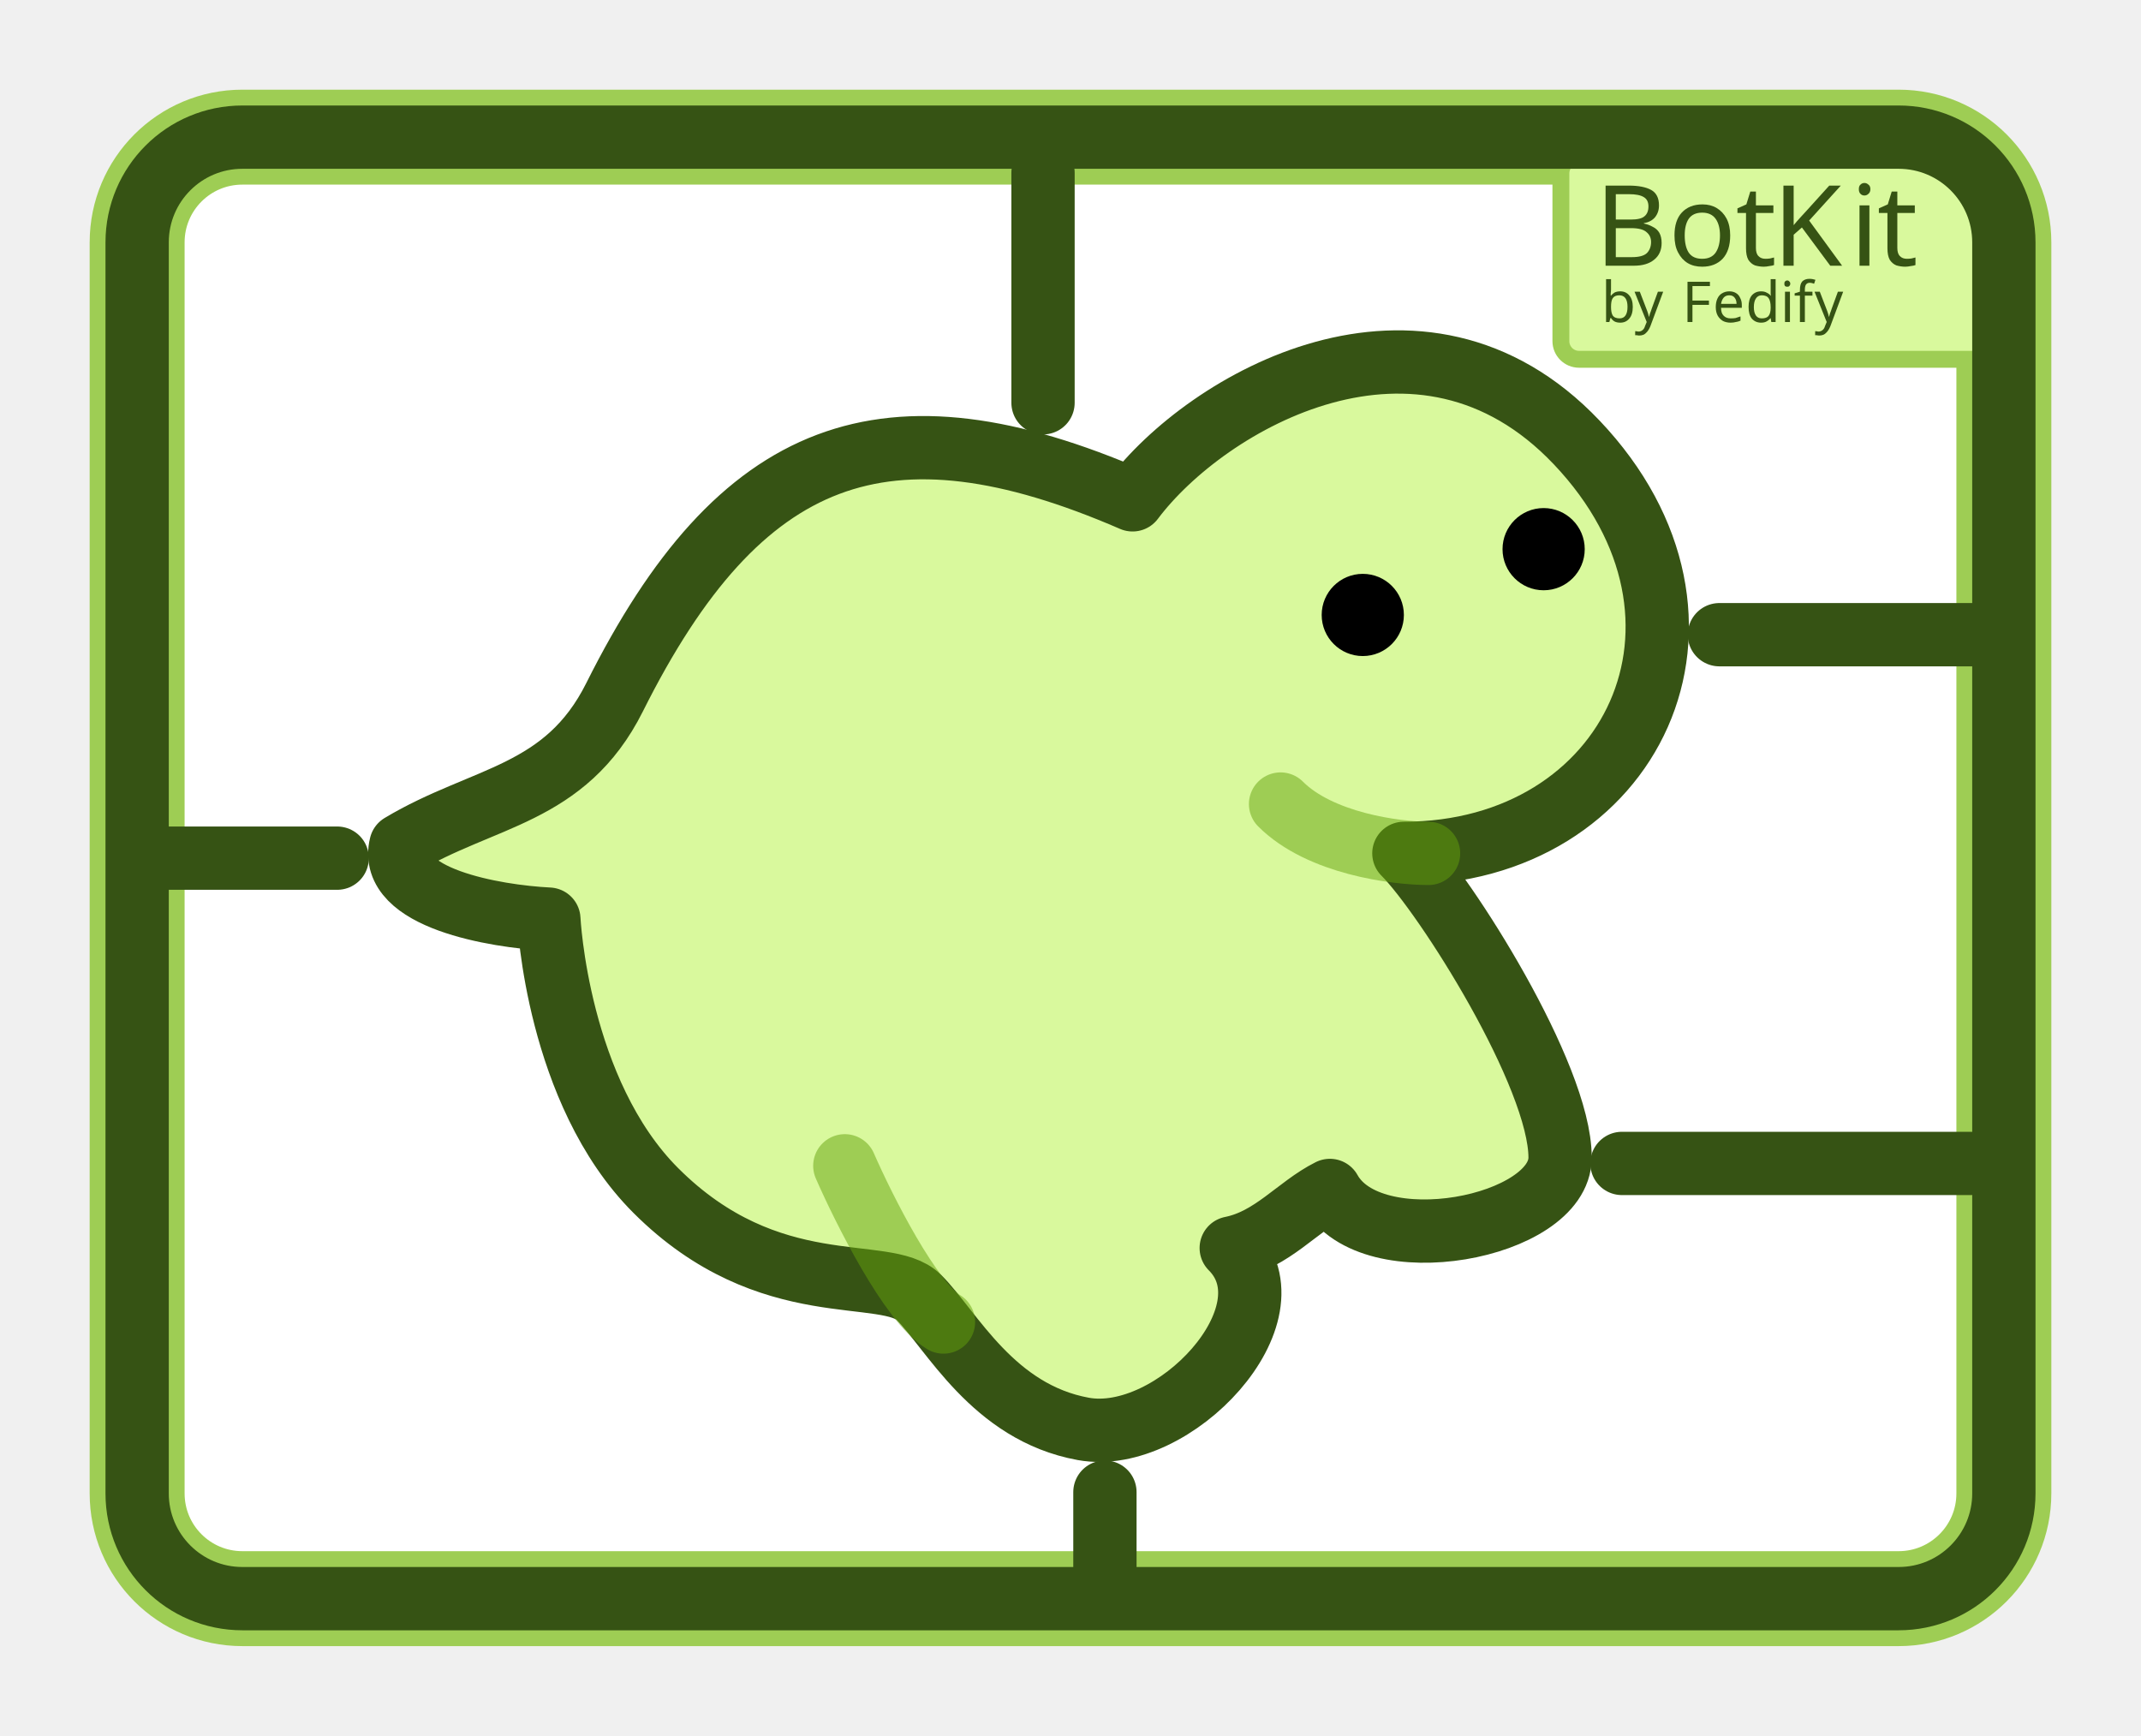
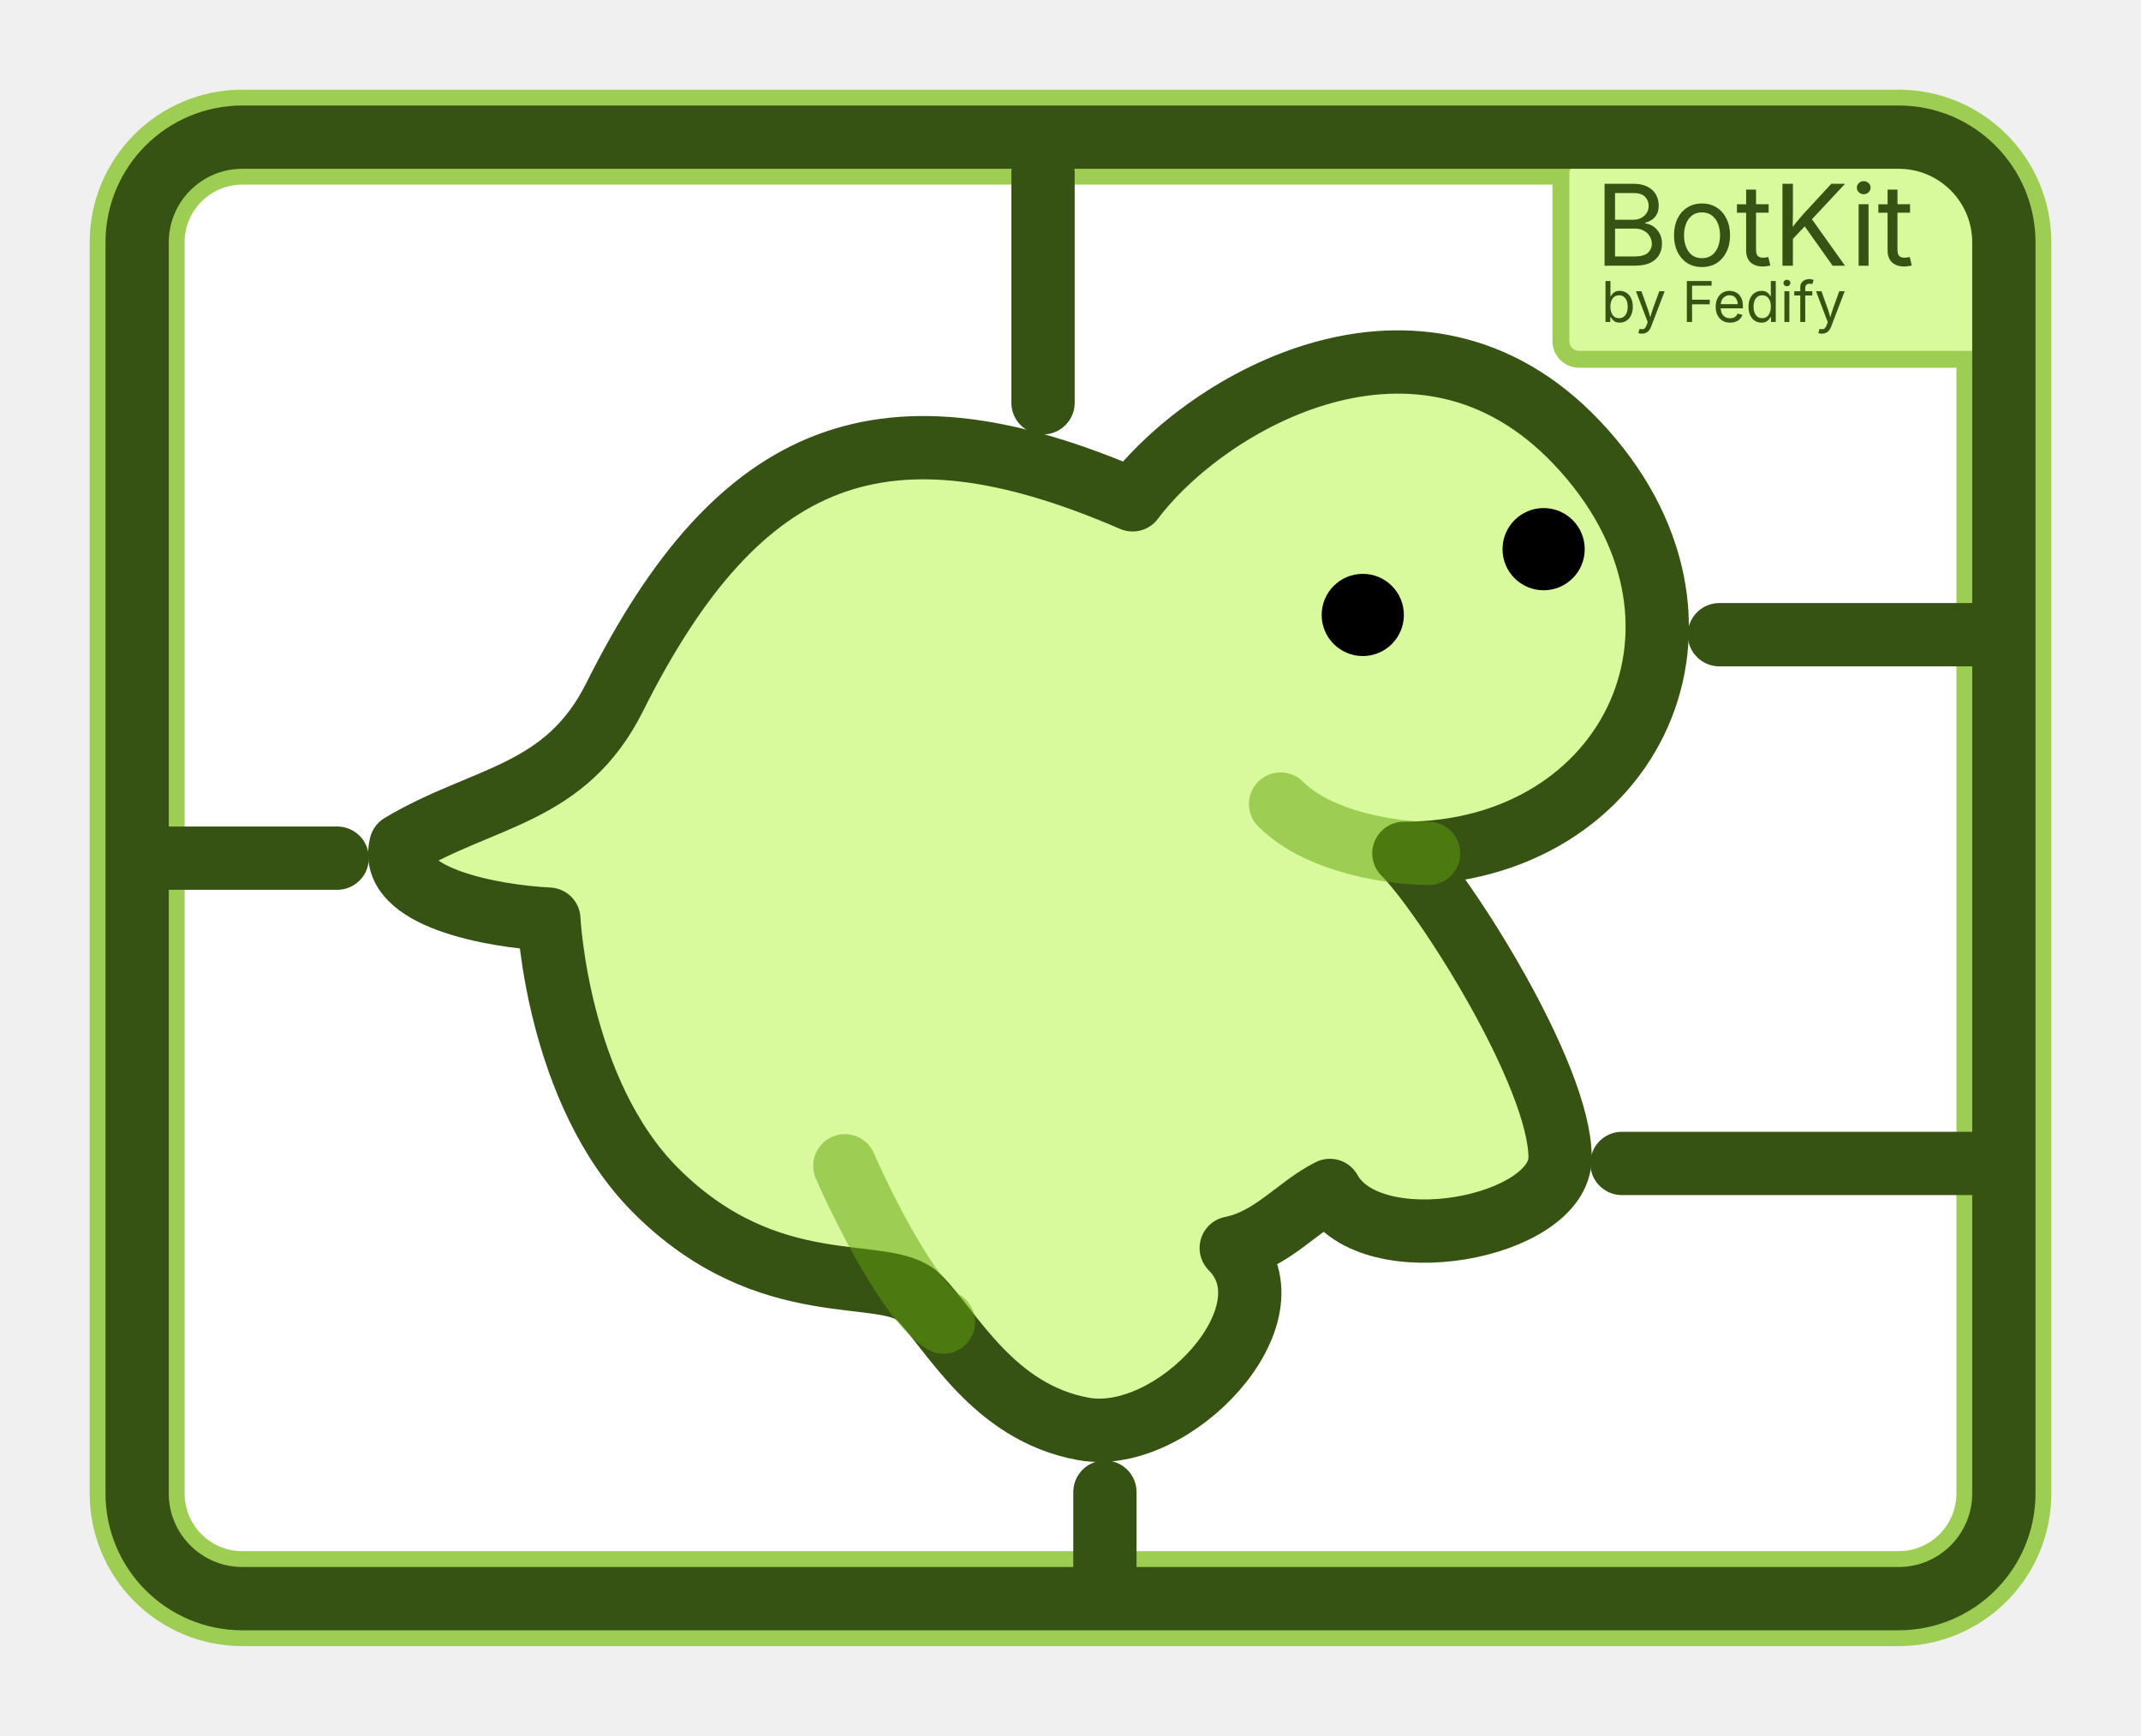
<svg xmlns="http://www.w3.org/2000/svg" width="101.479" height="82.269" viewBox="0 0 101.479 82.269" fill="none" version="1.1" id="svg7">
  <defs id="defs7" />
  <rect style="fill:#ffffff;fill-opacity:1;stroke:#9ecd54;stroke-width:4.5;stroke-linecap:round;stroke-linejoin:round;stroke-dasharray:none;stroke-opacity:1" id="rect1-1" width="88.479" height="69.269" x="6.5" y="6.5" ry="4.987" />
  <g id="g1" transform="translate(9.948048,-25.20973)">
    <path d="m 55.08,63.119 c 0.909,2.078 3.117,6.469 4.676,7.404" stroke="#65a30d" stroke-opacity="0.5" stroke-width="3" stroke-linecap="round" id="path3" />
    <path d="M 64.776,46.172 C 57.372,38.379 47.241,44.224 43.734,48.9 32.044,43.834 25.129,46.363 19.184,58.252 c -2.338,4.676 -6.235,4.676 -10.131,7.014 -0.623,2.494 4.416,3.377 7.014,3.507 0,0 0.39,8.183 5.066,12.859 5.413,5.413 10.911,3.507 12.47,5.066 1.559,1.559 3.507,5.455 7.793,6.235 4.286,0.779 10.132,-5.455 7.014,-8.573 1.948,-0.39 3.117,-1.948 4.676,-2.728 1.948,3.507 10.911,1.771 10.911,-1.559 0,-3.897 -5.455,-12.47 -7.404,-14.418 10.818,0 16.156,-11.091 8.183,-19.484 z" fill="#d9f99d" stroke="#365314" stroke-width="3" stroke-linejoin="round" id="path4" />
    <path d="m 57.762,65.656 c -1.559,0 -5.144,-0.468 -7.014,-2.338" stroke="#65a30d" stroke-opacity="0.5" stroke-width="3" stroke-linecap="round" id="path5" />
    <path d="m 30.095,80.464 c 0.909,2.078 3.117,6.469 4.676,7.404" stroke="#65a30d" stroke-opacity="0.5" stroke-width="3" stroke-linecap="round" id="path6" />
    <circle cx="54.645" cy="54.356" r="1.948" fill="#000000" id="circle6" />
    <circle cx="63.217" cy="51.238" r="1.948" fill="#000000" id="circle7" />
  </g>
  <rect style="fill:#d9f99d;fill-opacity:1;stroke:#9ecd54;stroke-width:0.8;stroke-linecap:round;stroke-linejoin:round;stroke-dasharray:none;stroke-opacity:1" id="rect3" width="20.811" height="9.667" x="73.983" y="7.362" ry="0.861" />
  <rect style="fill:none;fill-opacity:1;stroke:#365314;stroke-width:3;stroke-linecap:round;stroke-linejoin:round;stroke-dasharray:none;stroke-opacity:1" id="rect1" width="88.479" height="69.269" x="6.5" y="6.5" ry="4.987" />
-   <text style="font-size:5.333px;font-family:'Sarasa Gothic K';-inkscape-font-specification:'Sarasa Gothic K';fill:#365314;stroke-width:3;stroke-linecap:round;stroke-linejoin:round" x="75.584" y="12.593" id="text37">B</text>
-   <text style="font-size:5.333px;font-family:'Sarasa Gothic K';-inkscape-font-specification:'Sarasa Gothic K';fill:#365314;stroke-width:3;stroke-linecap:round;stroke-linejoin:round" x="79.072" y="12.593" id="text36">o</text>
-   <text style="font-size:5.333px;font-family:'Sarasa Gothic K';-inkscape-font-specification:'Sarasa Gothic K';fill:#365314;stroke-width:3;stroke-linecap:round;stroke-linejoin:round" x="82.272" y="12.593" id="text35">t</text>
-   <text style="font-size:5.333px;font-family:'Sarasa Gothic K';-inkscape-font-specification:'Sarasa Gothic K';fill:#365314;stroke-width:3;stroke-linecap:round;stroke-linejoin:round" x="84.016" y="12.593" id="text34">K</text>
-   <text style="font-size:5.333px;font-family:'Sarasa Gothic K';-inkscape-font-specification:'Sarasa Gothic K';fill:#365314;stroke-width:3;stroke-linecap:round;stroke-linejoin:round" x="87.685" y="12.593" id="text33">i</text>
-   <text style="font-size:5.333px;font-family:'Sarasa Gothic K';-inkscape-font-specification:'Sarasa Gothic K';fill:#365314;stroke-width:3;stroke-linecap:round;stroke-linejoin:round" x="88.976" y="12.593" id="text32">t</text>
-   <text style="font-size:2.667px;font-family:'Sarasa Gothic K';-inkscape-font-specification:'Sarasa Gothic K';fill:#365314;stroke-width:3;stroke-linecap:round;stroke-linejoin:round" x="75.892" y="15.26" id="text31">b</text>
-   <text style="font-size:2.667px;font-family:'Sarasa Gothic K';-inkscape-font-specification:'Sarasa Gothic K';fill:#365314;stroke-width:3;stroke-linecap:round;stroke-linejoin:round" x="77.471" y="15.26" id="text30">y</text>
-   <text style="font-size:2.667px;font-family:'Sarasa Gothic K';-inkscape-font-specification:'Sarasa Gothic K';fill:#365314;stroke-width:3;stroke-linecap:round;stroke-linejoin:round" x="79.719" y="15.26" id="text29">F</text>
-   <text style="font-size:2.667px;font-family:'Sarasa Gothic K';-inkscape-font-specification:'Sarasa Gothic K';fill:#365314;stroke-width:3;stroke-linecap:round;stroke-linejoin:round" x="81.185" y="15.26" id="text28">e</text>
-   <text style="font-size:2.667px;font-family:'Sarasa Gothic K';-inkscape-font-specification:'Sarasa Gothic K';fill:#365314;stroke-width:3;stroke-linecap:round;stroke-linejoin:round" x="82.74" y="15.26" id="text27">d</text>
-   <text style="font-size:2.667px;font-family:'Sarasa Gothic K';-inkscape-font-specification:'Sarasa Gothic K';fill:#365314;stroke-width:3;stroke-linecap:round;stroke-linejoin:round" x="84.372" y="15.26" id="text26">i</text>
-   <text style="font-size:2.667px;font-family:'Sarasa Gothic K';-inkscape-font-specification:'Sarasa Gothic K';fill:#365314;stroke-width:3;stroke-linecap:round;stroke-linejoin:round" x="85.017" y="15.26" id="text25">f</text>
-   <text style="font-size:2.667px;font-family:'Sarasa Gothic K';-inkscape-font-specification:'Sarasa Gothic K';fill:#365314;stroke-width:3;stroke-linecap:round;stroke-linejoin:round" x="86.004" y="15.26" id="text24">y</text>
+   <path d="M 76.053,12.593 V 8.711 h 1.376 q 0.405,0 0.667,0.144 0.267,0.139 0.395,0.373 0.128,0.229 0.128,0.512 0,0.251 -0.091,0.416 -0.085,0.16 -0.229,0.256 -0.144,0.096 -0.315,0.144 v 0.037 q 0.181,0.011 0.363,0.128 0.181,0.112 0.304,0.325 0.123,0.208 0.123,0.512 0,0.293 -0.139,0.528 -0.133,0.235 -0.421,0.373 -0.283,0.133 -0.741,0.133 z m 0.496,-0.437 h 0.912 q 0.453,0 0.64,-0.171 0.192,-0.176 0.192,-0.432 0,-0.192 -0.101,-0.357 -0.096,-0.165 -0.277,-0.261 -0.181,-0.101 -0.432,-0.101 h -0.933 z m 0,-1.739 h 0.853 q 0.309,0 0.523,-0.181 0.219,-0.187 0.219,-0.485 0,-0.251 -0.176,-0.427 Q 77.797,9.148 77.419,9.148 h -0.869 z" id="text1" style="font-size:5.333px;font-family:'Sarasa Gothic K';-inkscape-font-specification:'Sarasa Gothic K';fill:#365314;stroke-width:3;stroke-linecap:round;stroke-linejoin:round" aria-label="B" />
+   <path d="m 80.667,12.657 q -0.395,0 -0.693,-0.187 -0.299,-0.192 -0.464,-0.528 -0.165,-0.341 -0.165,-0.789 0,-0.453 0.165,-0.789 0.165,-0.341 0.464,-0.528 0.299,-0.192 0.693,-0.192 0.4,0 0.699,0.192 0.299,0.187 0.464,0.528 0.171,0.336 0.171,0.789 0,0.448 -0.171,0.789 -0.165,0.336 -0.464,0.528 -0.299,0.187 -0.699,0.187 z m 0,-0.421 q 0.293,0 0.485,-0.149 0.192,-0.155 0.283,-0.4 0.091,-0.245 0.091,-0.533 0,-0.288 -0.091,-0.533 -0.091,-0.251 -0.283,-0.4 -0.192,-0.155 -0.485,-0.155 -0.288,0 -0.48,0.155 -0.187,0.149 -0.277,0.4 -0.091,0.245 -0.091,0.533 0,0.288 0.091,0.533 0.091,0.245 0.277,0.4 0.192,0.149 0.48,0.149 z" id="text2" style="font-size:5.333px;font-family:'Sarasa Gothic K';-inkscape-font-specification:'Sarasa Gothic K';fill:#365314;stroke-width:3;stroke-linecap:round;stroke-linejoin:round" aria-label="o" />
+   <path d="m 83.829,9.681 v 0.4 h -0.597 v 1.755 q 0,0.197 0.075,0.288 0.08,0.091 0.267,0.091 0.043,0 0.112,-0.011 0.069,-0.011 0.128,-0.021 l 0.096,0.395 q -0.075,0.027 -0.165,0.037 -0.091,0.016 -0.181,0.016 -0.379,0 -0.592,-0.197 -0.208,-0.203 -0.208,-0.56 v -1.792 h -0.437 v -0.4 h 0.437 V 8.988 h 0.469 v 0.693 z" id="text3" style="font-size:5.333px;font-family:'Sarasa Gothic K';-inkscape-font-specification:'Sarasa Gothic K';fill:#365314;stroke-width:3;stroke-linecap:round;stroke-linejoin:round" aria-label="t" />
+   <path d="M 84.485,12.593 V 8.711 h 0.496 v 1.328 l -0.011,0.715 q 0.16,-0.208 0.325,-0.4 0.165,-0.197 0.347,-0.389 l 1.157,-1.253 h 0.651 l -1.568,1.68 1.568,2.203 h -0.587 l -1.323,-1.867 -0.56,0.592 v 1.275 z" id="text4" style="font-size:5.333px;font-family:'Sarasa Gothic K';-inkscape-font-specification:'Sarasa Gothic K';fill:#365314;stroke-width:3;stroke-linecap:round;stroke-linejoin:round" aria-label="K" />
+   <path d="M 88.096,12.593 V 9.681 h 0.469 v 2.912 z m 0.24,-3.387 q -0.133,0 -0.229,-0.091 -0.096,-0.091 -0.096,-0.219 0,-0.133 0.096,-0.219 0.096,-0.091 0.229,-0.091 0.133,0 0.229,0.091 0.096,0.085 0.096,0.219 0,0.128 -0.096,0.219 -0.096,0.091 -0.229,0.091 z" id="text5" style="font-size:5.333px;font-family:'Sarasa Gothic K';-inkscape-font-specification:'Sarasa Gothic K';fill:#365314;stroke-width:3;stroke-linecap:round;stroke-linejoin:round" aria-label="i" />
+   <path d="m 90.533,9.681 v 0.4 h -0.597 v 1.755 q 0,0.197 0.075,0.288 0.08,0.091 0.267,0.091 0.043,0 0.112,-0.011 0.069,-0.011 0.128,-0.021 l 0.096,0.395 q -0.075,0.027 -0.165,0.037 -0.091,0.016 -0.181,0.016 -0.379,0 -0.592,-0.197 -0.208,-0.203 -0.208,-0.56 v -1.792 h -0.437 v -0.4 h 0.437 V 8.988 h 0.469 v 0.693 z" id="text6" style="font-size:5.333px;font-family:'Sarasa Gothic K';-inkscape-font-specification:'Sarasa Gothic K';fill:#365314;stroke-width:3;stroke-linecap:round;stroke-linejoin:round" aria-label="t" />
+   <path d="m 76.775,15.292 q -0.139,0 -0.224,-0.048 -0.085,-0.048 -0.131,-0.107 -0.045,-0.061 -0.069,-0.101 h -0.027 v 0.224 h -0.227 v -1.941 h 0.235 v 0.72 h 0.019 q 0.024,-0.04 0.067,-0.099 0.045,-0.061 0.128,-0.107 0.085,-0.048 0.227,-0.048 0.181,0 0.32,0.093 0.139,0.091 0.219,0.259 0.08,0.168 0.08,0.4 0,0.229 -0.08,0.4 -0.077,0.168 -0.216,0.261 -0.139,0.093 -0.32,0.093 z m -0.037,-0.211 q 0.139,0 0.229,-0.072 0.093,-0.075 0.139,-0.197 0.045,-0.125 0.045,-0.277 0,-0.152 -0.045,-0.272 -0.045,-0.123 -0.139,-0.195 -0.091,-0.072 -0.229,-0.072 -0.2,0 -0.304,0.149 -0.104,0.147 -0.104,0.389 0,0.243 0.104,0.395 0.107,0.152 0.304,0.152 z" id="text7" style="font-size:2.667px;font-family:'Sarasa Gothic K';-inkscape-font-specification:'Sarasa Gothic K';fill:#365314;stroke-width:3;stroke-linecap:round;stroke-linejoin:round" aria-label="b" />
+   <path d="m 77.652,15.788 0.061,-0.203 0.024,0.005 q 0.109,0.029 0.187,-0.008 0.077,-0.037 0.131,-0.195 l 0.043,-0.12 -0.557,-1.464 h 0.259 l 0.309,0.864 q 0.032,0.093 0.059,0.189 0.027,0.093 0.053,0.184 0.024,-0.091 0.051,-0.184 0.027,-0.096 0.061,-0.189 l 0.312,-0.864 h 0.256 l -0.64,1.675 q -0.067,0.171 -0.173,0.253 -0.107,0.083 -0.261,0.083 -0.064,0 -0.109,-0.011 -0.045,-0.008 -0.064,-0.016 z" id="text8" style="font-size:2.667px;font-family:'Sarasa Gothic K';-inkscape-font-specification:'Sarasa Gothic K';fill:#365314;stroke-width:3;stroke-linecap:round;stroke-linejoin:round" aria-label="y" />
+   <path d="m 79.953,15.26 v -1.941 h 1.173 v 0.219 H 80.201 v 0.667 h 0.837 v 0.219 H 80.201 v 0.837 z" id="text9" style="font-size:2.667px;font-family:'Sarasa Gothic K';-inkscape-font-specification:'Sarasa Gothic K';fill:#365314;stroke-width:3;stroke-linecap:round;stroke-linejoin:round" aria-label="F" />
+   <path d="m 82.004,15.292 q -0.211,0 -0.365,-0.093 -0.152,-0.096 -0.235,-0.264 -0.083,-0.168 -0.083,-0.392 0,-0.224 0.08,-0.392 0.08,-0.171 0.227,-0.267 0.149,-0.099 0.347,-0.099 0.117,0 0.229,0.04 0.112,0.037 0.203,0.123 0.093,0.085 0.147,0.227 0.056,0.139 0.056,0.339 v 0.099 h -1.051 q 0.008,0.227 0.128,0.349 0.123,0.123 0.317,0.123 0.128,0 0.221,-0.056 0.093,-0.059 0.133,-0.168 l 0.227,0.061 q -0.051,0.165 -0.205,0.269 -0.152,0.101 -0.376,0.101 z m -0.445,-0.877 h 0.813 q -0.019,-0.187 -0.117,-0.304 -0.099,-0.117 -0.28,-0.117 -0.123,0 -0.213,0.059 -0.091,0.059 -0.144,0.155 -0.051,0.096 -0.059,0.208 z" id="text10" style="font-size:2.667px;font-family:'Sarasa Gothic K';-inkscape-font-specification:'Sarasa Gothic K';fill:#365314;stroke-width:3;stroke-linecap:round;stroke-linejoin:round" aria-label="e" />
+   <path d="m 83.492,15.292 q -0.181,0 -0.323,-0.093 -0.139,-0.093 -0.216,-0.261 -0.077,-0.171 -0.077,-0.4 0,-0.232 0.077,-0.4 0.08,-0.168 0.219,-0.259 0.139,-0.093 0.32,-0.093 0.141,0 0.224,0.048 0.085,0.045 0.131,0.107 0.045,0.059 0.067,0.099 h 0.019 v -0.72 h 0.235 v 1.941 h -0.227 v -0.224 h -0.027 q -0.021,0.04 -0.069,0.101 -0.045,0.059 -0.131,0.107 -0.083,0.048 -0.221,0.048 z m 0.035,-0.211 q 0.197,0 0.301,-0.152 0.107,-0.152 0.107,-0.395 0,-0.243 -0.104,-0.389 -0.101,-0.149 -0.304,-0.149 -0.139,0 -0.232,0.072 -0.091,0.072 -0.136,0.195 -0.045,0.12 -0.045,0.272 0,0.152 0.045,0.277 0.048,0.123 0.139,0.197 0.093,0.072 0.229,0.072 z" id="text11" style="font-size:2.667px;font-family:'Sarasa Gothic K';-inkscape-font-specification:'Sarasa Gothic K';fill:#365314;stroke-width:3;stroke-linecap:round;stroke-linejoin:round" aria-label="d" />
+   <path d="m 84.577,15.26 v -1.456 h 0.235 v 1.456 z m 0.12,-1.693 q -0.067,0 -0.115,-0.045 -0.048,-0.045 -0.048,-0.109 0,-0.067 0.048,-0.109 0.048,-0.045 0.115,-0.045 0.067,0 0.115,0.045 0.048,0.043 0.048,0.109 0,0.064 -0.048,0.109 -0.048,0.045 -0.115,0.045 z" id="text12" style="font-size:2.667px;font-family:'Sarasa Gothic K';-inkscape-font-specification:'Sarasa Gothic K';fill:#365314;stroke-width:3;stroke-linecap:round;stroke-linejoin:round" aria-label="i" />
+   <path d="m 85.9,13.804 v 0.2 h -0.336 v 1.256 h -0.235 v -1.256 h -0.285 v -0.2 h 0.285 v -0.195 q 0,-0.125 0.059,-0.208 0.061,-0.085 0.155,-0.128 0.096,-0.045 0.2,-0.045 0.085,0 0.139,0.016 0.056,0.013 0.08,0.024 l -0.064,0.2 q -0.019,-0.005 -0.048,-0.013 -0.029,-0.008 -0.077,-0.008 -0.109,0 -0.16,0.056 -0.048,0.053 -0.048,0.16 v 0.141 z" id="text13" style="font-size:2.667px;font-family:'Sarasa Gothic K';-inkscape-font-specification:'Sarasa Gothic K';fill:#365314;stroke-width:3;stroke-linecap:round;stroke-linejoin:round" aria-label="f" />
+   <path d="m 86.185,15.788 0.061,-0.203 0.024,0.005 q 0.109,0.029 0.187,-0.008 0.077,-0.037 0.131,-0.195 l 0.043,-0.12 -0.557,-1.464 h 0.259 l 0.309,0.864 q 0.032,0.093 0.059,0.189 0.027,0.093 0.053,0.184 0.024,-0.091 0.051,-0.184 0.027,-0.096 0.061,-0.189 l 0.312,-0.864 h 0.256 l -0.64,1.675 q -0.067,0.171 -0.173,0.253 -0.107,0.083 -0.261,0.083 -0.064,0 -0.109,-0.011 -0.045,-0.008 -0.064,-0.016 z" id="text14" style="font-size:2.667px;font-family:'Sarasa Gothic K';-inkscape-font-specification:'Sarasa Gothic K';fill:#365314;stroke-width:3;stroke-linecap:round;stroke-linejoin:round" aria-label="y" />
  <path style="fill:none;fill-opacity:1;stroke:#365314;stroke-width:3;stroke-linecap:round;stroke-linejoin:round;stroke-dasharray:none;stroke-opacity:1" d="M 49.437,8.192 V 19.09" id="path7" />
  <path style="fill:none;fill-opacity:1;stroke:#365314;stroke-width:3;stroke-linecap:round;stroke-linejoin:round;stroke-dasharray:none;stroke-opacity:1" d="M 7.177,40.673 H 15.982" id="path8" />
  <path style="fill:none;fill-opacity:1;stroke:#365314;stroke-width:3;stroke-linecap:round;stroke-linejoin:round;stroke-dasharray:none;stroke-opacity:1" d="M 52.371,75.584 V 70.72" id="path9" />
  <path style="fill:none;fill-opacity:1;stroke:#365314;stroke-width:3;stroke-linecap:round;stroke-linejoin:round;stroke-dasharray:none;stroke-opacity:1" d="M 93.379,55.142 H 76.877" id="path10" />
  <path style="fill:none;fill-opacity:1;stroke:#365314;stroke-width:3;stroke-linecap:round;stroke-linejoin:round;stroke-dasharray:none;stroke-opacity:1" d="M 94.056,30.082 H 81.495" id="path11" />
</svg>
